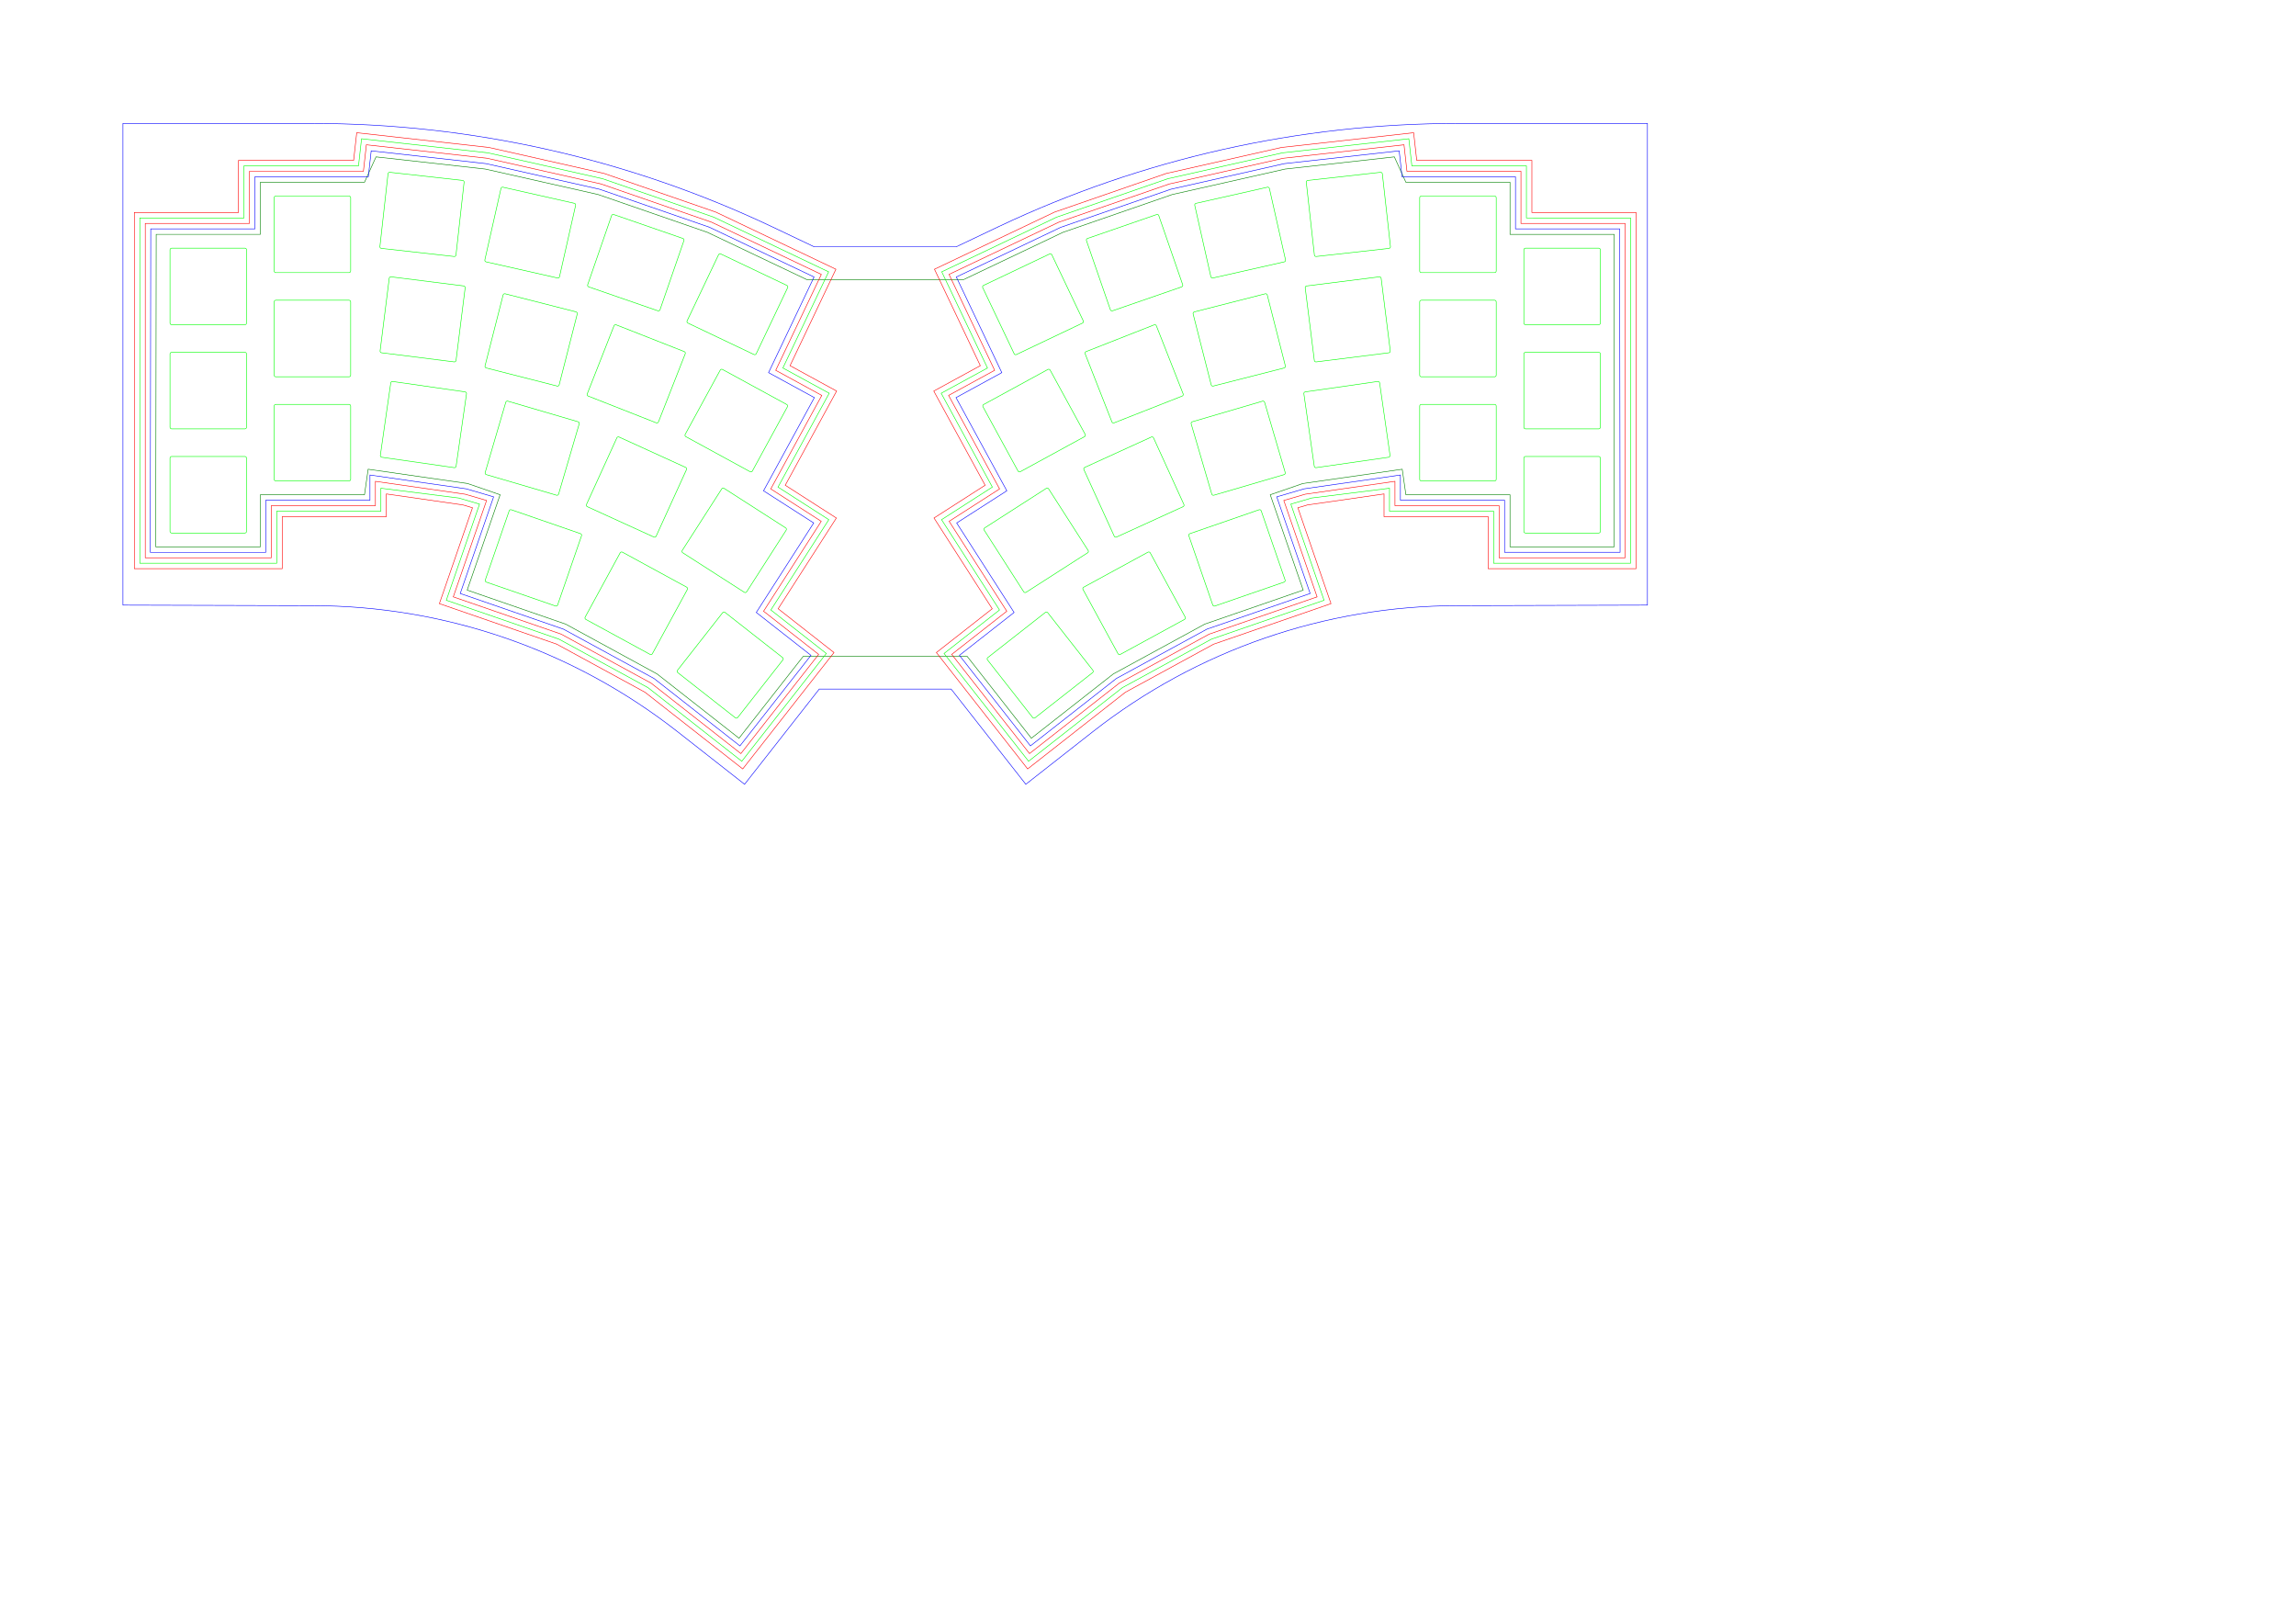
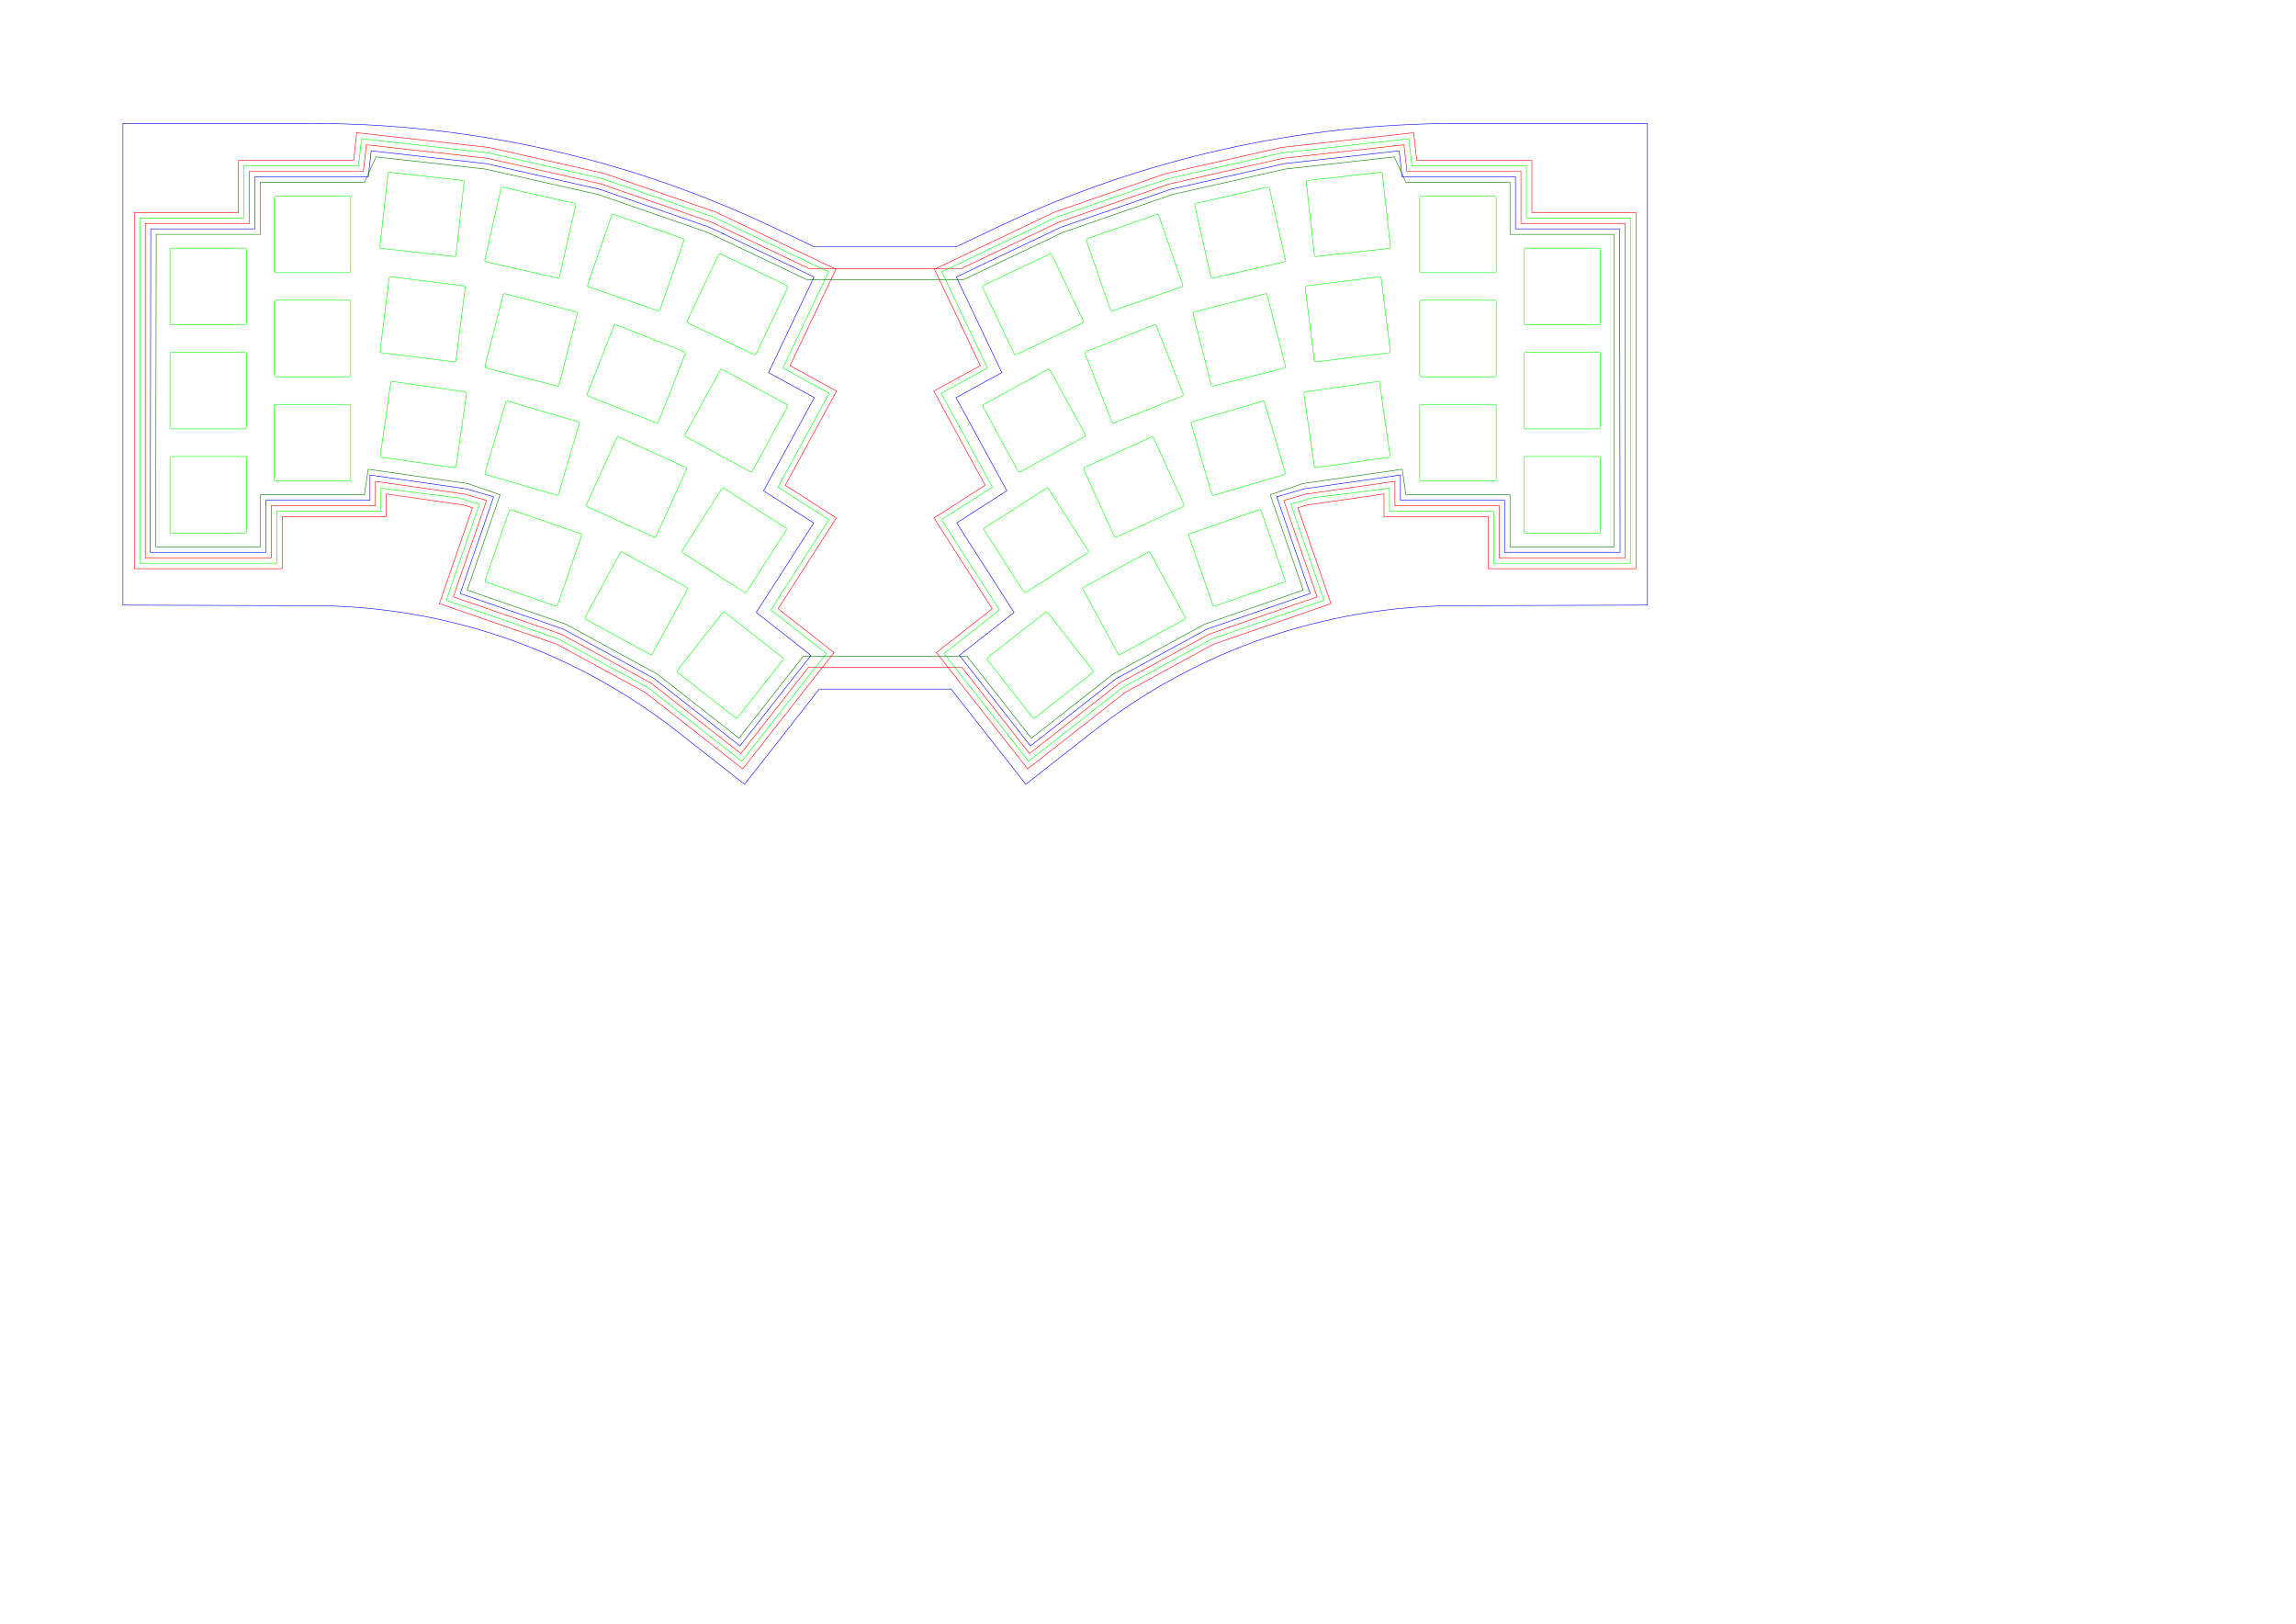
<svg xmlns="http://www.w3.org/2000/svg" width="420mm" height="297mm" viewBox="0 0 420 297" version="1.1" id="svg1">
  <defs id="defs1" />
  <g id="layer1" style="display:none">
    <path style="fill:none;fill-opacity:0.5;stroke:#00ffff;stroke-width:0.1;stroke-opacity:1" d="M 134.887,55.646 57.15,219.076" id="path6" />
    <path style="fill:none;fill-opacity:0.5;stroke:#00ffff;stroke-width:0.1;stroke-opacity:1" d="M 77.196,39.214 57.15,219.076" id="path7" />
    <path style="fill:none;fill-opacity:0.5;stroke:#00ffff;stroke-width:0.1;stroke-opacity:1" id="path8" d="M 57.15,22.576 A 196.5,196.5 0 0 1 155.4,48.902 L 57.15,219.076 Z" />
    <path style="fill:none;fill-opacity:0.5;stroke:#00ffff;stroke-width:0.1;stroke-opacity:1" d="M 188.963,55.646 266.7,219.076" id="path9" />
    <path style="fill:none;fill-opacity:0.5;stroke:#00ffff;stroke-width:0.1;stroke-opacity:1" d="M 246.654,39.214 266.7,219.076" id="path10" />
    <path style="fill:none;fill-opacity:0.5;stroke:#00ffff;stroke-width:0.1;stroke-opacity:1" id="circle10" d="m 168.45,48.902 a 196.5,196.5 0 0 1 98.25,-26.326 V 219.076 Z" />
    <path style="fill:none;fill-opacity:0.5;stroke:#00ffff;stroke-width:0.1;stroke-opacity:1" id="circle11" d="m 57.15,110.776 a 108.3,108.3 0 0 1 82.963,38.686 l -82.963,69.614 z" />
    <path style="fill:none;fill-opacity:0.5;stroke:#00ffff;stroke-width:0.1;stroke-opacity:1" id="circle12" d="m 183.737,149.462 a 108.3,108.3 0 0 1 82.963,-38.686 v 108.3 z" />
  </g>
  <g id="layer2" style="display:inline">
    <path style="fill:none;fill-opacity:0.5;stroke:#008000;stroke-width:0.1;stroke-dasharray:none;stroke-opacity:1" d="m 28.575,42.862 -0.084,57.151 19.134,5e-4 v -9.525 l 19.05,-5e-4 0.67,-4.666 18.187,2.611 5.953,2.056 -6.023,17.439 18.007,6.219 16.728,9.114 14.989,11.757 11.757,-14.989 h 29.964 l 11.757,14.989 14.989,-11.757 16.728,-9.114 18.007,-6.219 -6.024,-17.439 5.954,-2.056 18.187,-2.612 0.67,4.667 19.05,2.22e-4 v 9.525 l 19.05,-2.2e-4 v -57.15 h -19.05 v -9.525 h -19.05 L 255.065,28.692 235.08,30.92 214.434,35.58 194.43,42.498 176.27,51.136 147.58,51.136 129.418,42.498 109.415,35.579 88.768,30.919 68.785,28.692 66.675,33.337 h -19.05 v 9.525 z" id="path1" />
    <path style="fill:none;fill-opacity:1;stroke:#0000ff;stroke-width:0.1;stroke-opacity:1" d="m 148.931,45.136 -7.856,-3.737 C 114.893,29.033 86.238,22.576 57.15,22.576 L 22.491,22.576 v 88.099 l 34.659,0.1 c 24.235,1.3e-4 47.77,8.129 66.839,23.086 l 12.216,9.581 13.658,-17.413 24.126,-1.8e-4 13.658,17.413 12.216,-9.581 c 19.069,-14.957 42.604,-23.086 66.839,-23.086 l 34.659,-0.1 V 22.576 l -34.659,-1.89e-4 c -29.088,-1.59e-4 -57.744,6.457 -83.925,18.823 l -7.855,3.737 z" id="path21" />
    <path style="fill:none;stroke:#0000ff;stroke-width:0.1;stroke-opacity:1" d="M 148.912,50.663 129.797,41.571 109.689,34.616 88.934,29.932 67.902,27.588 67.373,32.337 46.625,32.337 v 9.526 l -19.05,-10e-4 -0.084,59.151 h 21.134 v -9.525 l 19.05,-9e-6 -4e-6,-4.609 17.62,2.53 5,1.463 -6.105,17.675 18.874,6.519 16.581,9.034 15.71,12.323 12.991,-16.563 -10.001,-7.844 10.501,-16.366 -9.174,-5.886 9.295,-17.041 -8.376,-4.569 z" id="path58" />
    <path style="fill:none;stroke:#0000ff;stroke-width:0.1;stroke-opacity:1" d="m 174.937,50.663 19.115,-9.092 20.108,-6.955 20.755,-4.685 21.032,-2.344 0.529,4.749 20.748,-2e-6 v 9.526 l 19.05,-0.001 0.084,59.151 h -21.134 v -9.525 l -19.05,-9e-6 v -4.609 l -17.62,2.53 -5,1.463 6.105,17.675 -18.874,6.519 -16.581,9.034 -15.71,12.323 -12.991,-16.563 10.001,-7.844 -10.501,-16.366 9.174,-5.886 -9.295,-17.041 8.376,-4.569 z" id="path48" />
  </g>
  <g id="layer4" style="display:inline">
    <path style="fill:none;stroke:#ff0000;stroke-width:0.1;stroke-opacity:1" d="m 24.575,38.862 v 65.15 h 27.05 v -9.525 h 19.05 v -4.148 l 14.003,2.011 1.755,0.515 -6.057,17.537 21.473,7.417 16.141,8.794 17.875,14.021 16.694,-21.284 -10.214,-8.012 10.647,-16.594 -9.347,-5.997 9.394,-17.222 -8.518,-4.646 8.389,-17.637 L 130.937,38.79 110.518,31.728 89.433,26.969 65.253,24.274 64.688,29.337 H 43.625 v 9.525 z" id="path71" />
    <path style="fill:none;stroke:#ff0000;stroke-width:0.1;stroke-opacity:1" d="m 299.274,38.862 v 65.15 h -27.05 v -9.525 h -19.05 v -4.148 l -14.003,2.011 -1.755,0.515 6.057,17.537 -21.473,7.417 -16.141,8.794 -17.875,14.021 -16.694,-21.284 10.214,-8.012 -10.647,-16.594 9.347,-5.997 -9.394,-17.222 8.518,-4.646 -8.389,-17.637 21.973,-10.452 20.419,-7.062 21.084,-4.759 24.18,-2.695 0.564,5.064 h 21.063 v 9.525 z" id="path74" />
-     <path style="fill:none;stroke:#ff0000;stroke-width:0.1;stroke-opacity:1" d="M 26.575,40.863 V 102.013 h 23.05 v -9.525 h 19.05 v -4.455 l 16.428,2.359 3.904,1.145 -6.089,17.629 19.74,6.818 16.434,8.953 16.433,12.889 14.226,-18.137 -10.072,-7.9 10.549,-16.442 -9.231,-5.923 9.328,-17.101 -8.423,-4.595 8.343,-17.539 -20.067,-9.545 L 109.969,33.654 89.101,28.944 67.019,26.483 66.478,31.338 H 45.625 v 9.525 z" id="path88" />
-     <path style="fill:none;stroke:#ff0000;stroke-width:0.1;stroke-opacity:1" d="M 297.274,40.862 V 102.011 h -23.05 v -9.525 h -19.05 v -4.455 l -16.428,2.359 -3.904,1.145 6.089,17.629 -19.74,6.818 -16.434,8.953 -16.433,12.889 -14.226,-18.137 10.072,-7.9 -10.549,-16.442 9.231,-5.923 -9.328,-17.101 8.423,-4.595 -8.343,-17.539 20.067,-9.545 20.209,-6.99 20.867,-4.71 22.082,-2.461 0.541,4.855 h 20.853 v 9.525 z" id="path89" />
+     <path style="fill:none;stroke:#ff0000;stroke-width:0.1" d="m 175.818,49.135 17.853,-8.492 20.209,-6.99 20.867,-4.71 22.082,-2.461 0.541,4.855 h 20.853 v 9.525 h 19.05 V 102.011 h -23.05 v -9.525 h -19.05 v -4.455 l -16.428,2.359 -3.904,1.145 6.089,17.629 -19.74,6.818 -16.434,8.953 -16.433,12.889 -12.391,-15.797 -28.016,10e-4 -12.391,15.797 -16.433,-12.889 -16.434,-8.953 -19.74,-6.818 6.089,-17.629 -3.904,-1.145 -16.428,-2.359 v 4.455 H 49.625 v 9.525 h -23.05 V 40.863 H 45.625 V 31.338 H 66.478 L 67.019,26.483 l 22.082,2.461 20.867,4.71 20.209,6.99 17.853,8.492 z" id="path2" />
  </g>
  <g id="layer5" style="display:inline">
    <rect style="display:inline;fill:none;fill-opacity:0.5;stroke:#00ff00;stroke-width:0.1;stroke-opacity:1" id="rect1" width="14" height="14" x="31.1" y="45.388" rx="0.3" ry="0.3" />
    <rect style="display:inline;fill:none;fill-opacity:0.5;stroke:#00ff00;stroke-width:0.1;stroke-opacity:1" id="rect2" width="14" height="14" x="50.15" y="35.862" rx="0.3" ry="0.3" />
    <rect style="display:inline;fill:none;fill-opacity:0.5;stroke:#00ff00;stroke-width:0.1;stroke-opacity:1" id="rect3" width="14" height="14" x="74.065" y="23.421" rx="0.3" ry="0.3" transform="rotate(6.36)" />
    <rect style="display:inline;fill:none;fill-opacity:0.5;stroke:#00ff00;stroke-width:0.1;stroke-opacity:1" id="rect4" width="14" height="14" x="96.982" y="13.141" rx="0.3" ry="0.3" transform="rotate(12.71932)" />
    <rect style="display:inline;fill:none;fill-opacity:0.5;stroke:#00ff00;stroke-width:0.1;stroke-opacity:1" id="rect5" width="14" height="14" x="118.62" y="0.385" rx="0.3" ry="0.3" transform="rotate(19.07898)" />
    <rect style="display:inline;fill:none;fill-opacity:0.5;stroke:#00ff00;stroke-width:0.1;stroke-opacity:1" id="rect6" width="14" height="14" x="138.712" y="-14.689" rx="0.3" ry="0.3" transform="rotate(25.43864)" />
    <rect style="display:inline;fill:none;fill-opacity:0.5;stroke:#00ff00;stroke-width:0.1;stroke-opacity:1" id="rect7" width="14" height="14" x="139.74" y="124.419" rx="0.3" ry="0.3" transform="rotate(-25.43864)" />
    <rect style="display:inline;fill:none;fill-opacity:0.5;stroke:#00ff00;stroke-width:0.1;stroke-opacity:1" id="rect8" width="14" height="14" x="173.44" y="106.242" rx="0.3" ry="0.3" transform="rotate(-19.07898)" />
    <rect style="display:inline;fill:none;fill-opacity:0.5;stroke:#00ff00;stroke-width:0.1;stroke-opacity:1" id="rect9" width="14" height="14" x="204.92" y="84.445" rx="0.3" ry="0.3" transform="rotate(-12.71932)" />
    <rect style="display:inline;fill:none;fill-opacity:0.5;stroke:#00ff00;stroke-width:0.1;stroke-opacity:1" id="rect10" width="14" height="14" x="233.792" y="59.294" rx="0.3" ry="0.3" transform="rotate(-6.35966)" />
    <rect style="display:inline;fill:none;fill-opacity:0.5;stroke:#00ff00;stroke-width:0.1;stroke-opacity:1" id="rect11" width="14" height="14" x="259.7" y="35.862" rx="0.3" ry="0.3" />
    <rect style="display:inline;fill:none;fill-opacity:0.5;stroke:#00ff00;stroke-width:0.1;stroke-opacity:1" id="rect12" width="14" height="14" x="278.75" y="45.388" rx="0.3" ry="0.3" />
    <rect style="display:inline;fill:none;fill-opacity:0.5;stroke:#00ff00;stroke-width:0.1;stroke-opacity:1" id="rect13" width="14" height="14" x="31.1" y="64.438" rx="0.3" ry="0.3" />
    <rect style="display:inline;fill:none;fill-opacity:0.5;stroke:#00ff00;stroke-width:0.1;stroke-opacity:1" id="rect14" width="14" height="14" x="50.15" y="54.913" rx="0.3" ry="0.3" />
    <rect style="display:inline;fill:none;fill-opacity:0.5;stroke:#00ff00;stroke-width:0.1;stroke-opacity:1" id="rect15" width="14" height="14" x="76.983" y="41.329" rx="0.3" ry="0.3" transform="rotate(7.152669)" />
    <rect style="display:inline;fill:none;fill-opacity:0.5;stroke:#00ff00;stroke-width:0.1;stroke-opacity:1" id="rect16" width="14" height="14" x="102.509" y="29.236" rx="0.3" ry="0.3" transform="rotate(14.30534)" />
    <rect style="display:inline;fill:none;fill-opacity:0.5;stroke:#00ff00;stroke-width:0.1;stroke-opacity:1" id="rect17" width="14" height="14" x="126.33" y="14.059" rx="0.3" ry="0.3" transform="rotate(21.458)" />
    <rect style="display:inline;fill:none;fill-opacity:0.5;stroke:#00ff00;stroke-width:0.1;stroke-opacity:1" id="rect18" width="14" height="14" x="148.077" y="-3.967" rx="0.3" ry="0.3" transform="rotate(28.61068)" />
    <rect style="display:inline;fill:none;fill-opacity:0.5;stroke:#00ff00;stroke-width:0.1;stroke-opacity:1" id="rect19" width="14" height="14" x="122.229" y="151.11" rx="0.3" ry="0.3" transform="rotate(-28.61068)" />
    <rect style="display:inline;fill:none;fill-opacity:0.5;stroke:#00ff00;stroke-width:0.1;stroke-opacity:1" id="rect20" width="14" height="14" x="161.072" y="132.529" rx="0.3" ry="0.3" transform="rotate(-21.458)" />
    <rect style="display:inline;fill:none;fill-opacity:0.5;stroke:#00ff00;stroke-width:0.1;stroke-opacity:1" id="rect21" width="14" height="14" x="197.299" y="109.256" rx="0.3" ry="0.3" transform="rotate(-14.30534)" />
    <rect style="display:inline;fill:none;fill-opacity:0.5;stroke:#00ff00;stroke-width:0.1;stroke-opacity:1" id="rect22" width="14" height="14" x="230.347" y="81.653" rx="0.3" ry="0.3" transform="rotate(-7.152669)" />
    <rect style="display:inline;fill:none;fill-opacity:0.5;stroke:#00ff00;stroke-width:0.1;stroke-opacity:1" id="rect23" width="14" height="14" x="259.7" y="54.913" rx="0.3" ry="0.3" />
    <rect style="display:inline;fill:none;fill-opacity:0.5;stroke:#00ff00;stroke-width:0.1;stroke-opacity:1" id="rect24" width="14" height="14" x="278.75" y="64.438" rx="0.3" ry="0.3" />
    <rect style="display:inline;fill:none;fill-opacity:0.5;stroke:#00ff00;stroke-width:0.1;stroke-opacity:1" id="rect25" width="14" height="14" x="31.1" y="83.488" rx="0.3" ry="0.3" />
    <rect style="display:inline;fill:none;fill-opacity:0.5;stroke:#00ff00;stroke-width:0.1;stroke-opacity:1" id="rect26" width="14" height="14" x="50.15" y="73.963" rx="0.3" ry="0.3" />
    <rect style="display:inline;fill:none;fill-opacity:0.5;stroke:#00ff00;stroke-width:0.1;stroke-opacity:1" id="rect27" width="14" height="14" x="80.707" y="58.853" rx="0.3" ry="0.3" transform="rotate(8.171234)" />
    <rect style="display:inline;fill:none;fill-opacity:0.5;stroke:#00ff00;stroke-width:0.1;stroke-opacity:1" id="rect28" width="14" height="14" x="109.484" y="44.268" rx="0.3" ry="0.3" transform="rotate(16.34247)" />
    <rect style="display:inline;fill:none;fill-opacity:0.5;stroke:#00ff00;stroke-width:0.1;stroke-opacity:1" id="rect29" width="14" height="14" x="135.895" y="25.741" rx="0.3" ry="0.3" transform="rotate(24.5137)" />
    <rect style="display:inline;fill:none;fill-opacity:0.5;stroke:#00ff00;stroke-width:0.1;stroke-opacity:1" id="rect30" width="14" height="14" x="159.405" y="3.648" rx="0.3" ry="0.3" transform="rotate(32.68493)" />
    <rect style="display:inline;fill:none;fill-opacity:0.5;stroke:#00ff00;stroke-width:0.1;stroke-opacity:1" id="rect31" width="14" height="14" x="99.164" y="178.533" rx="0.3" ry="0.3" transform="rotate(-32.68493)" />
    <rect style="display:inline;fill:none;fill-opacity:0.5;stroke:#00ff00;stroke-width:0.1;stroke-opacity:1" id="rect32" width="14" height="14" x="144.764" y="160.11" rx="0.3" ry="0.3" transform="rotate(-24.5137)" />
    <rect style="display:inline;fill:none;fill-opacity:0.5;stroke:#00ff00;stroke-width:0.1;stroke-opacity:1" id="rect33" width="14" height="14" x="187.282" y="135.392" rx="0.3" ry="0.3" transform="rotate(-16.34247)" />
    <rect style="display:inline;fill:none;fill-opacity:0.5;stroke:#00ff00;stroke-width:0.1;stroke-opacity:1" id="rect34" width="14" height="14" x="225.855" y="104.882" rx="0.3" ry="0.3" transform="rotate(-8.171234)" />
    <rect style="display:inline;fill:none;fill-opacity:0.5;stroke:#00ff00;stroke-width:0.1;stroke-opacity:1" id="rect35" width="14" height="14" x="259.7" y="73.963" rx="0.3" ry="0.3" />
    <rect style="display:inline;fill:none;fill-opacity:0.5;stroke:#00ff00;stroke-width:0.1;stroke-opacity:1" id="rect36" width="14" height="14" x="278.75" y="83.488" rx="0.3" ry="0.3" />
    <rect style="display:inline;fill:none;fill-opacity:0.5;stroke:#00ff00;stroke-width:0.1;stroke-opacity:1" id="rect37" width="14" height="14" x="118.54" y="57.589" rx="0.3" ry="0.3" transform="rotate(19.05457)" />
    <rect style="display:inline;fill:none;fill-opacity:0.5;stroke:#00ff00;stroke-width:0.1;stroke-opacity:1" id="rect38" width="14" height="14" x="147.994" y="34.211" rx="0.3" ry="0.3" transform="rotate(28.58185)" />
    <rect style="display:inline;fill:none;fill-opacity:0.5;stroke:#00ff00;stroke-width:0.1;stroke-opacity:1" id="rect39" width="14" height="14" x="173.172" y="6.28" rx="0.3" ry="0.3" transform="rotate(38.10913)" />
    <rect style="display:inline;fill:none;fill-opacity:0.5;stroke:#00ff00;stroke-width:0.1;stroke-opacity:1" id="rect40" width="14" height="14" x="67.645" y="206.148" rx="0.3" ry="0.3" transform="rotate(-38.10913)" />
    <rect style="display:inline;fill:none;fill-opacity:0.5;stroke:#00ff00;stroke-width:0.1;stroke-opacity:1" id="rect41" width="14" height="14" x="122.39" y="189.145" rx="0.3" ry="0.3" transform="rotate(-28.58185)" />
    <rect style="display:inline;fill:none;fill-opacity:0.5;stroke:#00ff00;stroke-width:0.1;stroke-opacity:1" id="rect42" width="14" height="14" x="173.566" y="163.316" rx="0.3" ry="0.3" transform="rotate(-19.05457)" />
    <path style="display:inline;fill:none;stroke:#00ff00;stroke-width:0.1;stroke-opacity:1" d="m 298.274,39.862 v 63.15 h -25.05 v -9.524 l -19.05,5e-6 v -4.191 l -14.233,1.786 -3.812,1.118 6.073,17.583 -20.607,7.117 -16.287,8.873 -17.154,13.455 -15.46,-19.71 10.143,-7.956 -10.598,-16.518 9.289,-5.96 -9.361,-17.162 8.471,-4.62 -8.366,-17.588 21.02,-9.999 20.314,-7.026 20.976,-4.735 23.131,-2.578 0.553,4.959 h 20.958 v 9.525 z" id="path73" />
    <path style="display:inline;fill:none;stroke:#00ff00;stroke-width:0.1;stroke-opacity:1" d="M 25.575,39.863 V 103.013 h 25.05 v -9.524 l 19.05,5e-6 -3e-6,-4.191 14.233,1.786 3.812,1.118 -6.073,17.583 20.607,7.117 16.287,8.873 17.154,13.455 15.46,-19.71 -10.143,-7.956 10.598,-16.518 -9.289,-5.96 9.361,-17.162 -8.471,-4.62 8.366,-17.588 -21.02,-9.999 -20.314,-7.026 L 89.267,27.956 66.136,25.378 65.583,30.337 H 44.625 v 9.525 z" id="path72" />
  </g>
</svg>
